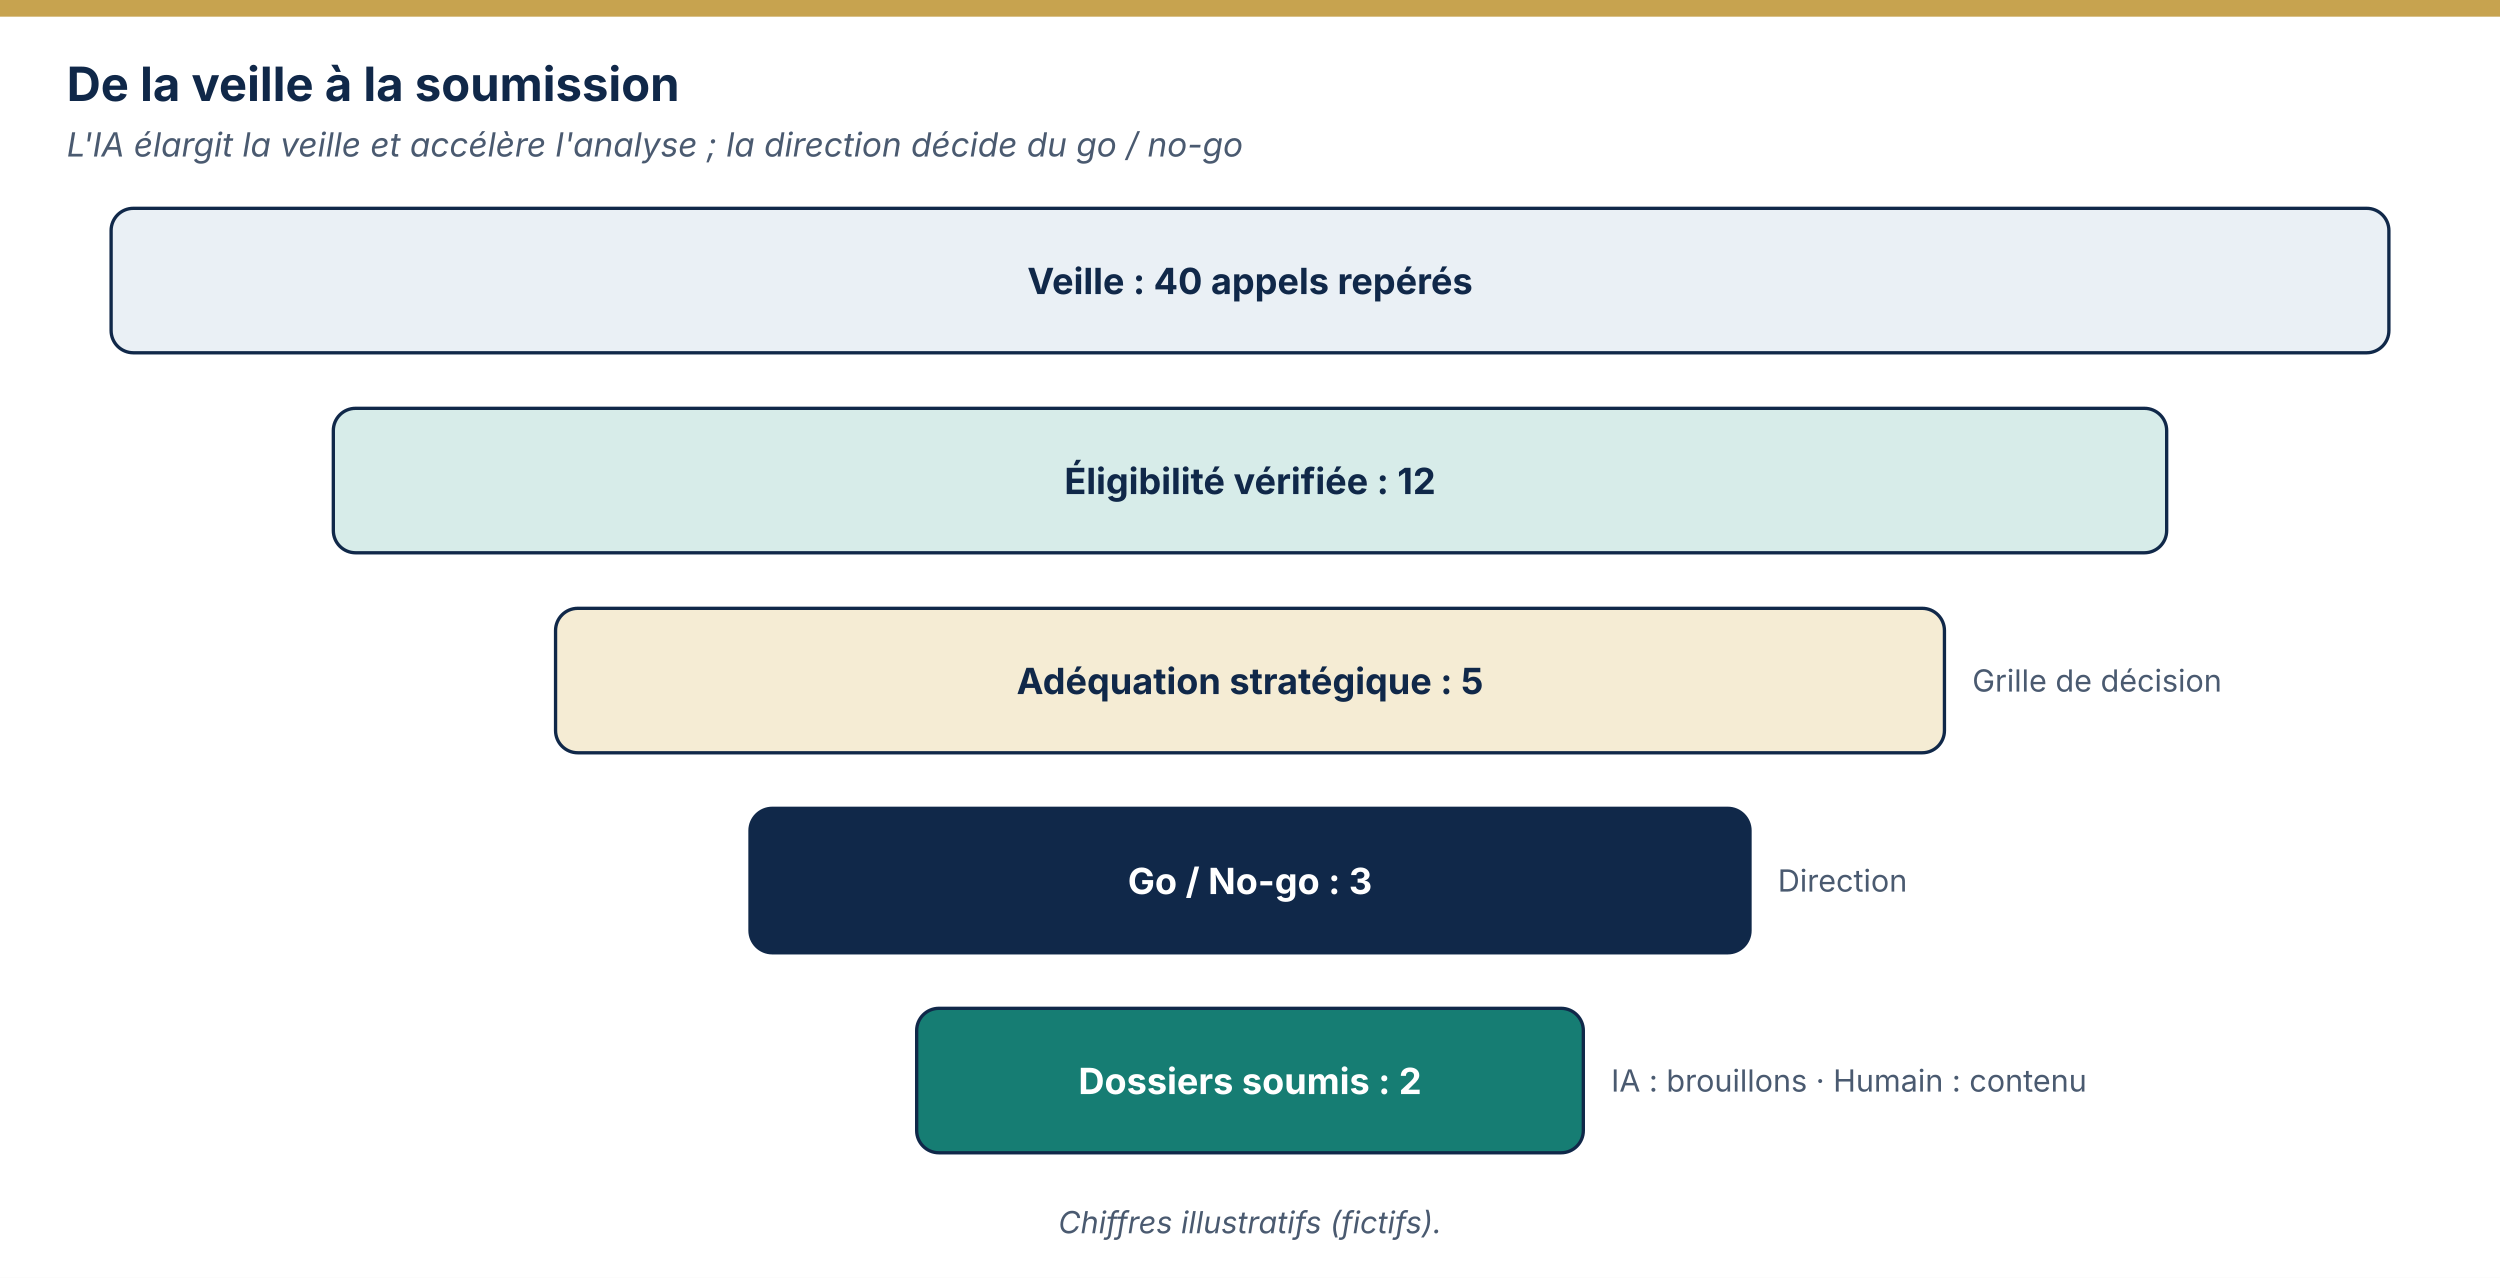
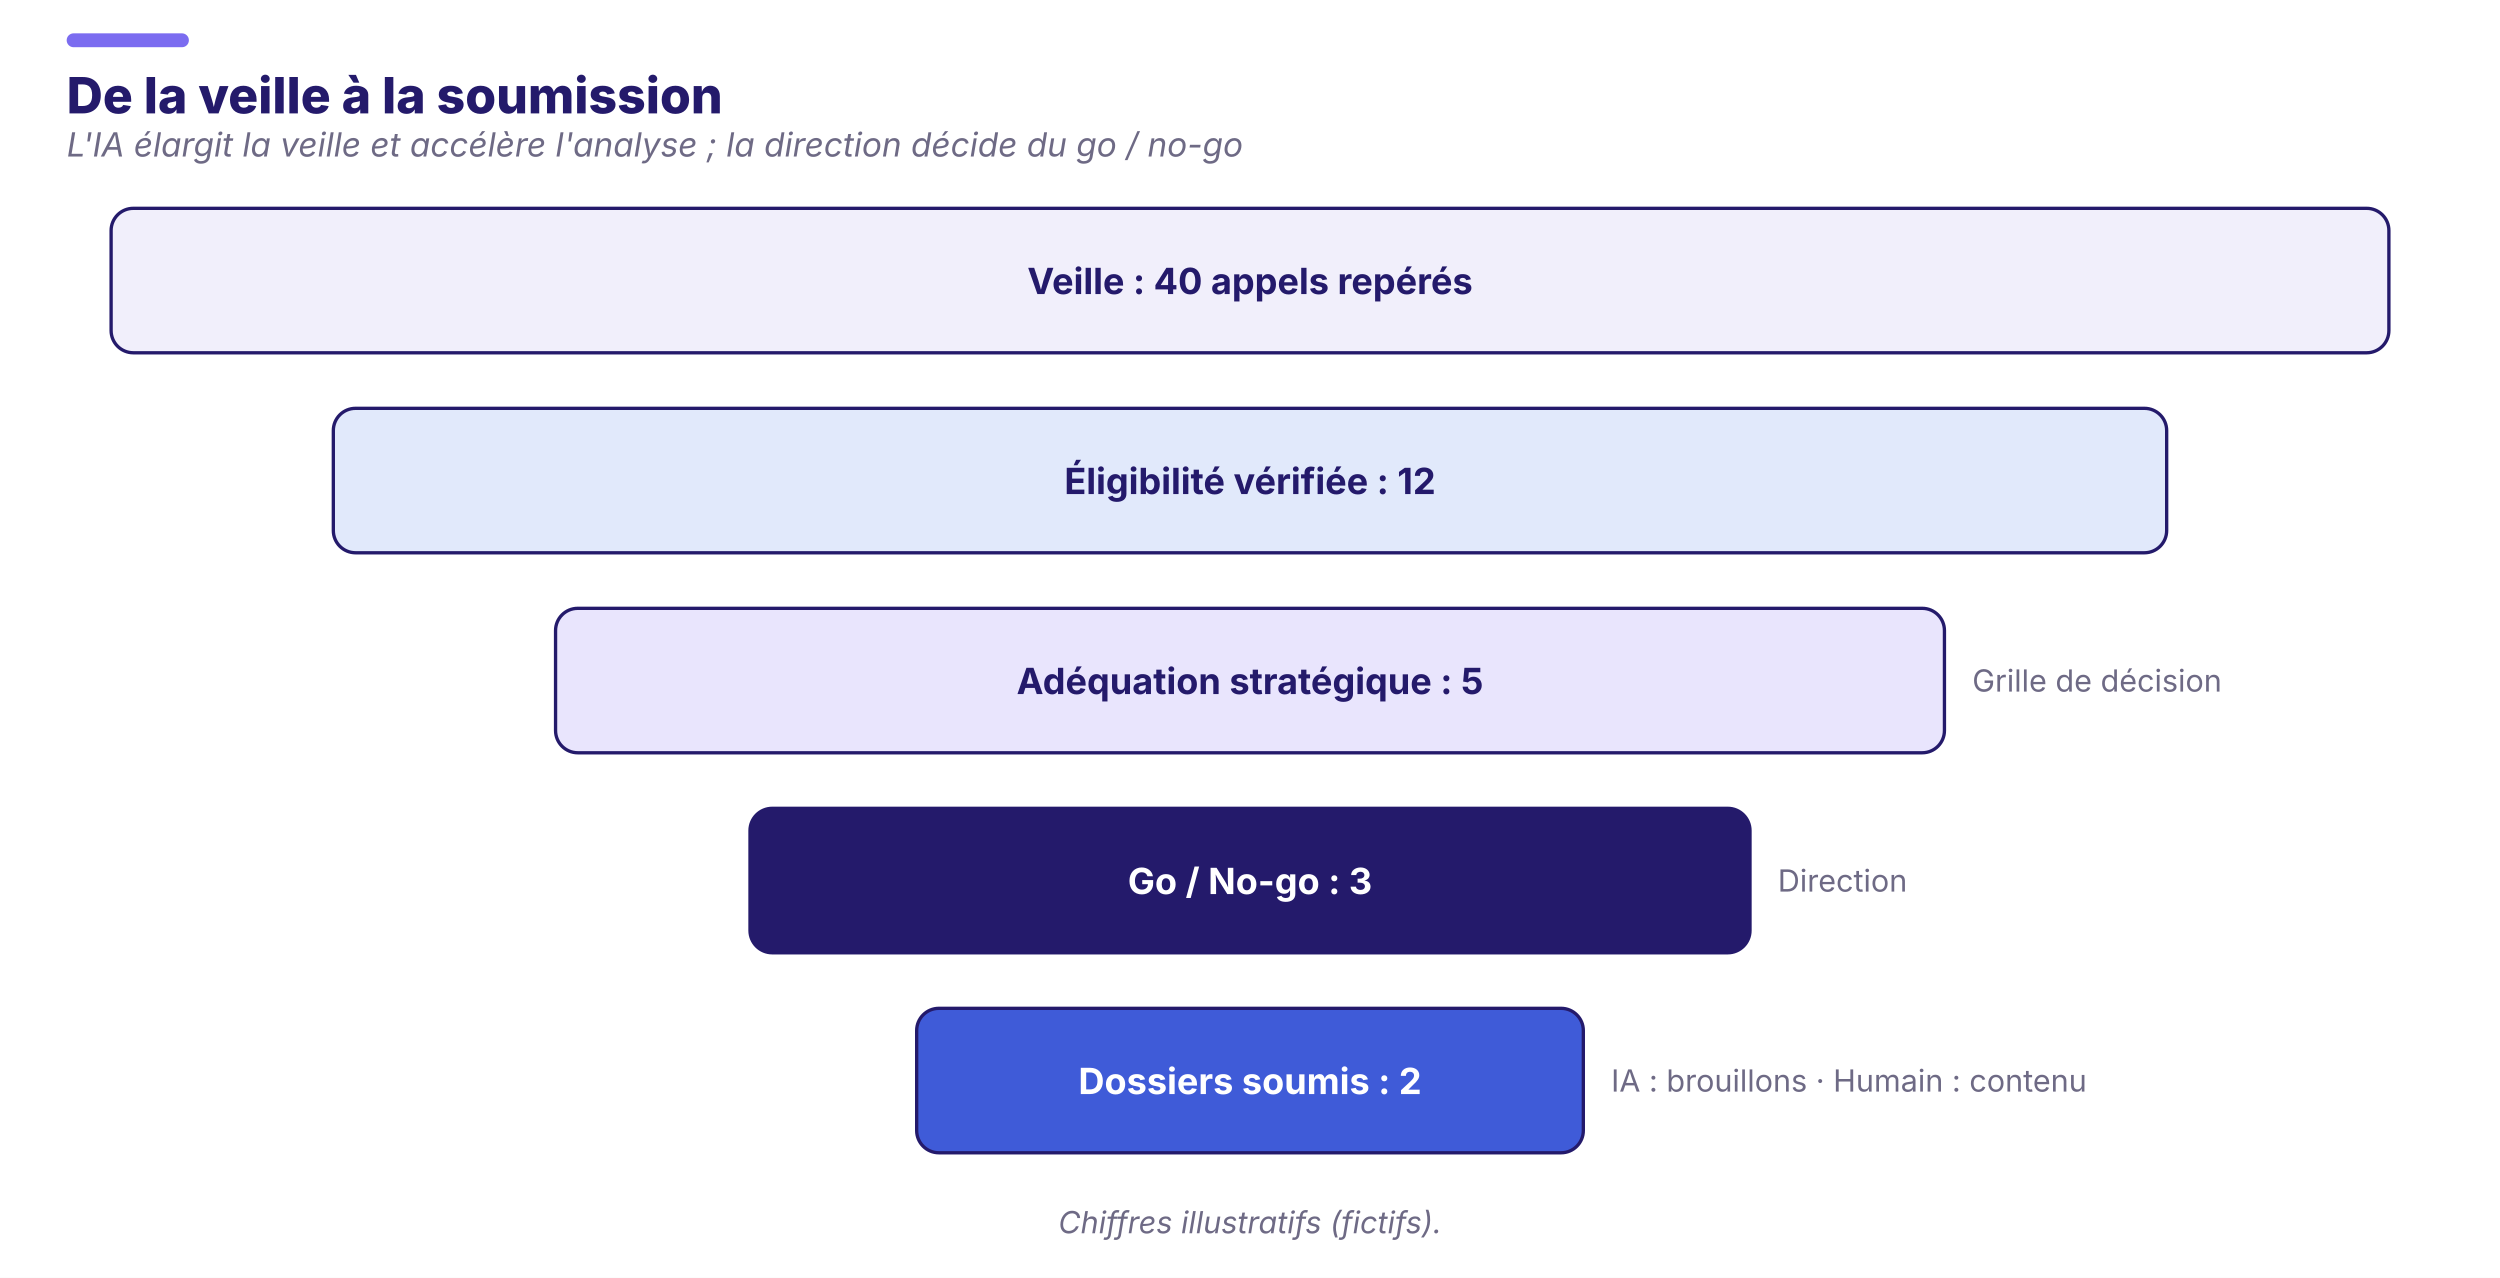
<svg xmlns="http://www.w3.org/2000/svg" viewBox="0 0 900 460" width="900" height="460" role="img" aria-labelledby="t d">
  <defs>
-     <marker id="ah102849" viewBox="0 0 10 10" refX="9" refY="5" markerWidth="7" markerHeight="7" orient="auto-start-reverse">
-       <path d="M0,0 L10,5 L0,10 z" fill="#102849" />
+     <marker id="ah241A6B" viewBox="0 0 10 10" refX="9" refY="5" markerWidth="7" markerHeight="7" orient="auto-start-reverse">
+       <path d="M0,0 L10,5 L0,10 z" fill="#241A6B" />
    </marker>
-     <marker id="ah167D73" viewBox="0 0 10 10" refX="9" refY="5" markerWidth="7" markerHeight="7" orient="auto-start-reverse">
-       <path d="M0,0 L10,5 L0,10 z" fill="#167D73" />
+     <marker id="ah3F5BD8" viewBox="0 0 10 10" refX="9" refY="5" markerWidth="7" markerHeight="7" orient="auto-start-reverse">
+       <path d="M0,0 L10,5 L0,10 z" fill="#3F5BD8" />
    </marker>
-     <marker id="ahC7A34F" viewBox="0 0 10 10" refX="9" refY="5" markerWidth="7" markerHeight="7" orient="auto-start-reverse">
-       <path d="M0,0 L10,5 L0,10 z" fill="#C7A34F" />
+     <marker id="ah7B6CF0" viewBox="0 0 10 10" refX="9" refY="5" markerWidth="7" markerHeight="7" orient="auto-start-reverse">
+       <path d="M0,0 L10,5 L0,10 z" fill="#7B6CF0" />
    </marker>
-     <marker id="ah4A5A70" viewBox="0 0 10 10" refX="9" refY="5" markerWidth="7" markerHeight="7" orient="auto-start-reverse">
-       <path d="M0,0 L10,5 L0,10 z" fill="#4A5A70" />
+     <marker id="ah6E6A85" viewBox="0 0 10 10" refX="9" refY="5" markerWidth="7" markerHeight="7" orient="auto-start-reverse">
+       <path d="M0,0 L10,5 L0,10 z" fill="#6E6A85" />
    </marker>
-     <marker id="ahA8413A" viewBox="0 0 10 10" refX="9" refY="5" markerWidth="7" markerHeight="7" orient="auto-start-reverse">
-       <path d="M0,0 L10,5 L0,10 z" fill="#A8413A" />
+     <marker id="ahC0392B" viewBox="0 0 10 10" refX="9" refY="5" markerWidth="7" markerHeight="7" orient="auto-start-reverse">
+       <path d="M0,0 L10,5 L0,10 z" fill="#C0392B" />
    </marker>
  </defs>
  <rect width="100%" height="100%" fill="#FFFFFF" />
-   <rect x="0" y="0" width="900" height="6" fill="#C7A34F" />
-   <text x="24" y="30.0" font-family="'Source Sans 3', 'Source Sans Pro', 'Inter', Arial, sans-serif" font-size="17" fill="#102849" font-weight="bold" text-anchor="start" dominant-baseline="middle">De la veille à la soumission</text>
-   <text x="24" y="52.0" font-family="'Source Sans 3', 'Source Sans Pro', 'Inter', Arial, sans-serif" font-size="12" fill="#4A5A70" font-weight="normal" text-anchor="start" dominant-baseline="middle" font-style="italic">L'IA élargit la veille et accélère l'analyse ; la direction décide du go / no-go</text>
-   <rect x="40.0" y="75" width="820" height="52" rx="8" fill="#EAF0F5" stroke="#102849" stroke-width="1.2" />
-   <text x="450.0" y="101.0" font-family="'Source Sans 3', 'Source Sans Pro', 'Inter', Arial, sans-serif" font-size="13" fill="#102849" font-weight="bold" text-anchor="middle" dominant-baseline="middle">Veille : 40 appels repérés</text>
-   <text x="870" y="101.0" font-family="'Source Sans 3', 'Source Sans Pro', 'Inter', Arial, sans-serif" font-size="11" fill="#4A5A70" font-weight="normal" text-anchor="start" dominant-baseline="middle" />
-   <rect x="120.0" y="147" width="660" height="52" rx="8" fill="#D7ECE9" stroke="#102849" stroke-width="1.2" />
-   <text x="450.0" y="173.0" font-family="'Source Sans 3', 'Source Sans Pro', 'Inter', Arial, sans-serif" font-size="13" fill="#102849" font-weight="bold" text-anchor="middle" dominant-baseline="middle">Éligibilité vérifiée : 12</text>
-   <text x="870" y="173.0" font-family="'Source Sans 3', 'Source Sans Pro', 'Inter', Arial, sans-serif" font-size="11" fill="#4A5A70" font-weight="normal" text-anchor="start" dominant-baseline="middle" />
-   <rect x="200.0" y="219" width="500" height="52" rx="8" fill="#F5ECD4" stroke="#102849" stroke-width="1.2" />
-   <text x="450.0" y="245.0" font-family="'Source Sans 3', 'Source Sans Pro', 'Inter', Arial, sans-serif" font-size="13" fill="#102849" font-weight="bold" text-anchor="middle" dominant-baseline="middle">Adéquation stratégique : 5</text>
-   <text x="710.0" y="245.0" font-family="'Source Sans 3', 'Source Sans Pro', 'Inter', Arial, sans-serif" font-size="11" fill="#4A5A70" font-weight="normal" text-anchor="start" dominant-baseline="middle">Grille de décision</text>
-   <rect x="270.0" y="291" width="360" height="52" rx="8" fill="#102849" stroke="#102849" stroke-width="1.2" />
-   <text x="450.0" y="317.0" font-family="'Source Sans 3', 'Source Sans Pro', 'Inter', Arial, sans-serif" font-size="13" fill="#FFFFFF" font-weight="bold" text-anchor="middle" dominant-baseline="middle">Go / No-go : 3</text>
-   <text x="640.0" y="317.0" font-family="'Source Sans 3', 'Source Sans Pro', 'Inter', Arial, sans-serif" font-size="11" fill="#4A5A70" font-weight="normal" text-anchor="start" dominant-baseline="middle">Direction</text>
-   <rect x="330.0" y="363" width="240" height="52" rx="8" fill="#167D73" stroke="#102849" stroke-width="1.2" />
-   <text x="450.0" y="389.0" font-family="'Source Sans 3', 'Source Sans Pro', 'Inter', Arial, sans-serif" font-size="13" fill="#FFFFFF" font-weight="bold" text-anchor="middle" dominant-baseline="middle">Dossiers soumis : 2</text>
-   <text x="580.0" y="389.0" font-family="'Source Sans 3', 'Source Sans Pro', 'Inter', Arial, sans-serif" font-size="11" fill="#4A5A70" font-weight="normal" text-anchor="start" dominant-baseline="middle">IA : brouillons · Humain : contenu</text>
-   <text x="450" y="440.0" font-family="'Source Sans 3', 'Source Sans Pro', 'Inter', Arial, sans-serif" font-size="11" fill="#4A5A70" font-weight="normal" text-anchor="middle" dominant-baseline="middle" font-style="italic">Chiffres illustratifs (fictifs).</text>
+   <rect x="24" y="12" width="44" height="5" rx="2.5" fill="#7B6CF0" />
+   <text x="24" y="34.0" font-family="'Outfit', 'Inter', Arial, sans-serif" font-size="18" fill="#241A6B" font-weight="800" text-anchor="start" dominant-baseline="middle">De la veille à la soumission</text>
+   <text x="24" y="52.0" font-family="'Inter', Arial, sans-serif" font-size="12" fill="#6E6A85" font-weight="normal" text-anchor="start" dominant-baseline="middle" font-style="italic">L'IA élargit la veille et accélère l'analyse ; la direction décide du go / no-go</text>
+   <rect x="40.0" y="75" width="820" height="52" rx="8" fill="#F1EFFB" stroke="#241A6B" stroke-width="1.2" />
+   <text x="450.0" y="101.0" font-family="'Inter', Arial, sans-serif" font-size="13" fill="#241A6B" font-weight="bold" text-anchor="middle" dominant-baseline="middle">Veille : 40 appels repérés</text>
+   <text x="870" y="101.0" font-family="'Inter', Arial, sans-serif" font-size="11" fill="#6E6A85" font-weight="normal" text-anchor="start" dominant-baseline="middle" />
+   <rect x="120.0" y="147" width="660" height="52" rx="8" fill="#E1E9FB" stroke="#241A6B" stroke-width="1.2" />
+   <text x="450.0" y="173.0" font-family="'Inter', Arial, sans-serif" font-size="13" fill="#241A6B" font-weight="bold" text-anchor="middle" dominant-baseline="middle">Éligibilité vérifiée : 12</text>
+   <text x="870" y="173.0" font-family="'Inter', Arial, sans-serif" font-size="11" fill="#6E6A85" font-weight="normal" text-anchor="start" dominant-baseline="middle" />
+   <rect x="200.0" y="219" width="500" height="52" rx="8" fill="#E9E5FD" stroke="#241A6B" stroke-width="1.2" />
+   <text x="450.0" y="245.0" font-family="'Inter', Arial, sans-serif" font-size="13" fill="#241A6B" font-weight="bold" text-anchor="middle" dominant-baseline="middle">Adéquation stratégique : 5</text>
+   <text x="710.0" y="245.0" font-family="'Inter', Arial, sans-serif" font-size="11" fill="#6E6A85" font-weight="normal" text-anchor="start" dominant-baseline="middle">Grille de décision</text>
+   <rect x="270.0" y="291" width="360" height="52" rx="8" fill="#241A6B" stroke="#241A6B" stroke-width="1.2" />
+   <text x="450.0" y="317.0" font-family="'Inter', Arial, sans-serif" font-size="13" fill="#FFFFFF" font-weight="bold" text-anchor="middle" dominant-baseline="middle">Go / No-go : 3</text>
+   <text x="640.0" y="317.0" font-family="'Inter', Arial, sans-serif" font-size="11" fill="#6E6A85" font-weight="normal" text-anchor="start" dominant-baseline="middle">Direction</text>
+   <rect x="330.0" y="363" width="240" height="52" rx="8" fill="#3F5BD8" stroke="#241A6B" stroke-width="1.2" />
+   <text x="450.0" y="389.0" font-family="'Inter', Arial, sans-serif" font-size="13" fill="#FFFFFF" font-weight="bold" text-anchor="middle" dominant-baseline="middle">Dossiers soumis : 2</text>
+   <text x="580.0" y="389.0" font-family="'Inter', Arial, sans-serif" font-size="11" fill="#6E6A85" font-weight="normal" text-anchor="start" dominant-baseline="middle">IA : brouillons · Humain : contenu</text>
+   <text x="450" y="440.0" font-family="'Inter', Arial, sans-serif" font-size="11" fill="#6E6A85" font-weight="normal" text-anchor="middle" dominant-baseline="middle" font-style="italic">Chiffres illustratifs (fictifs).</text>
</svg>
